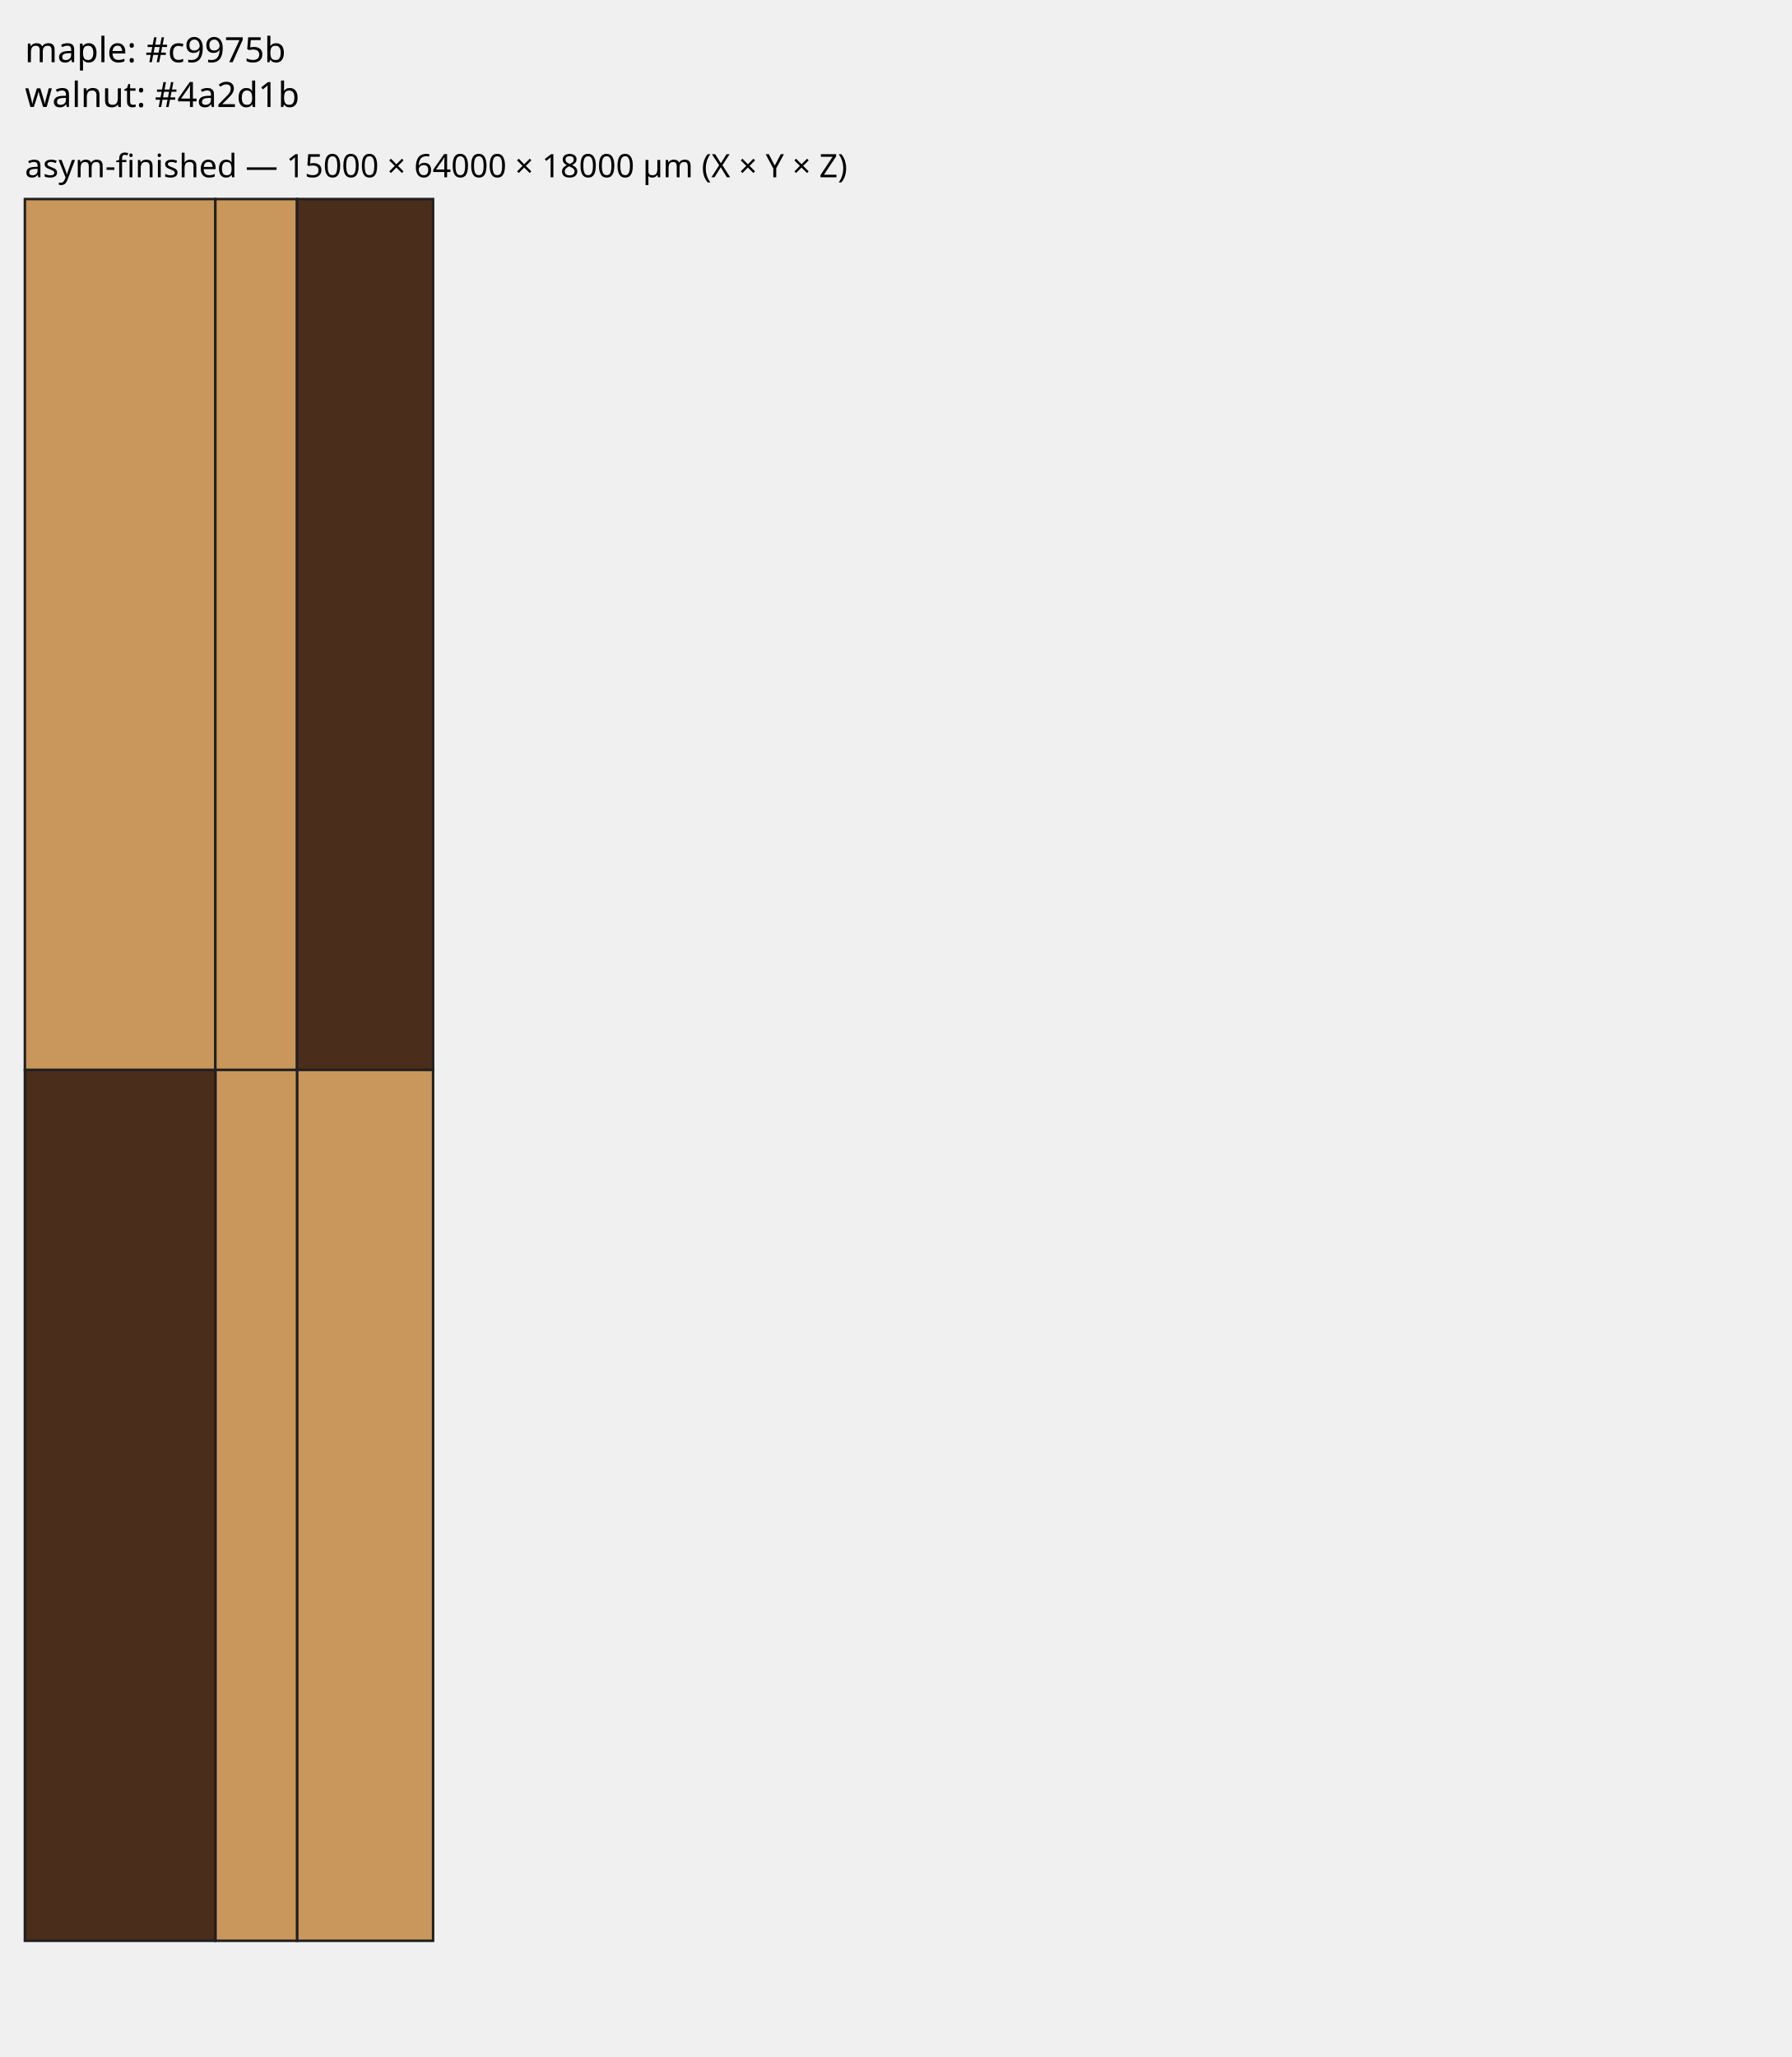
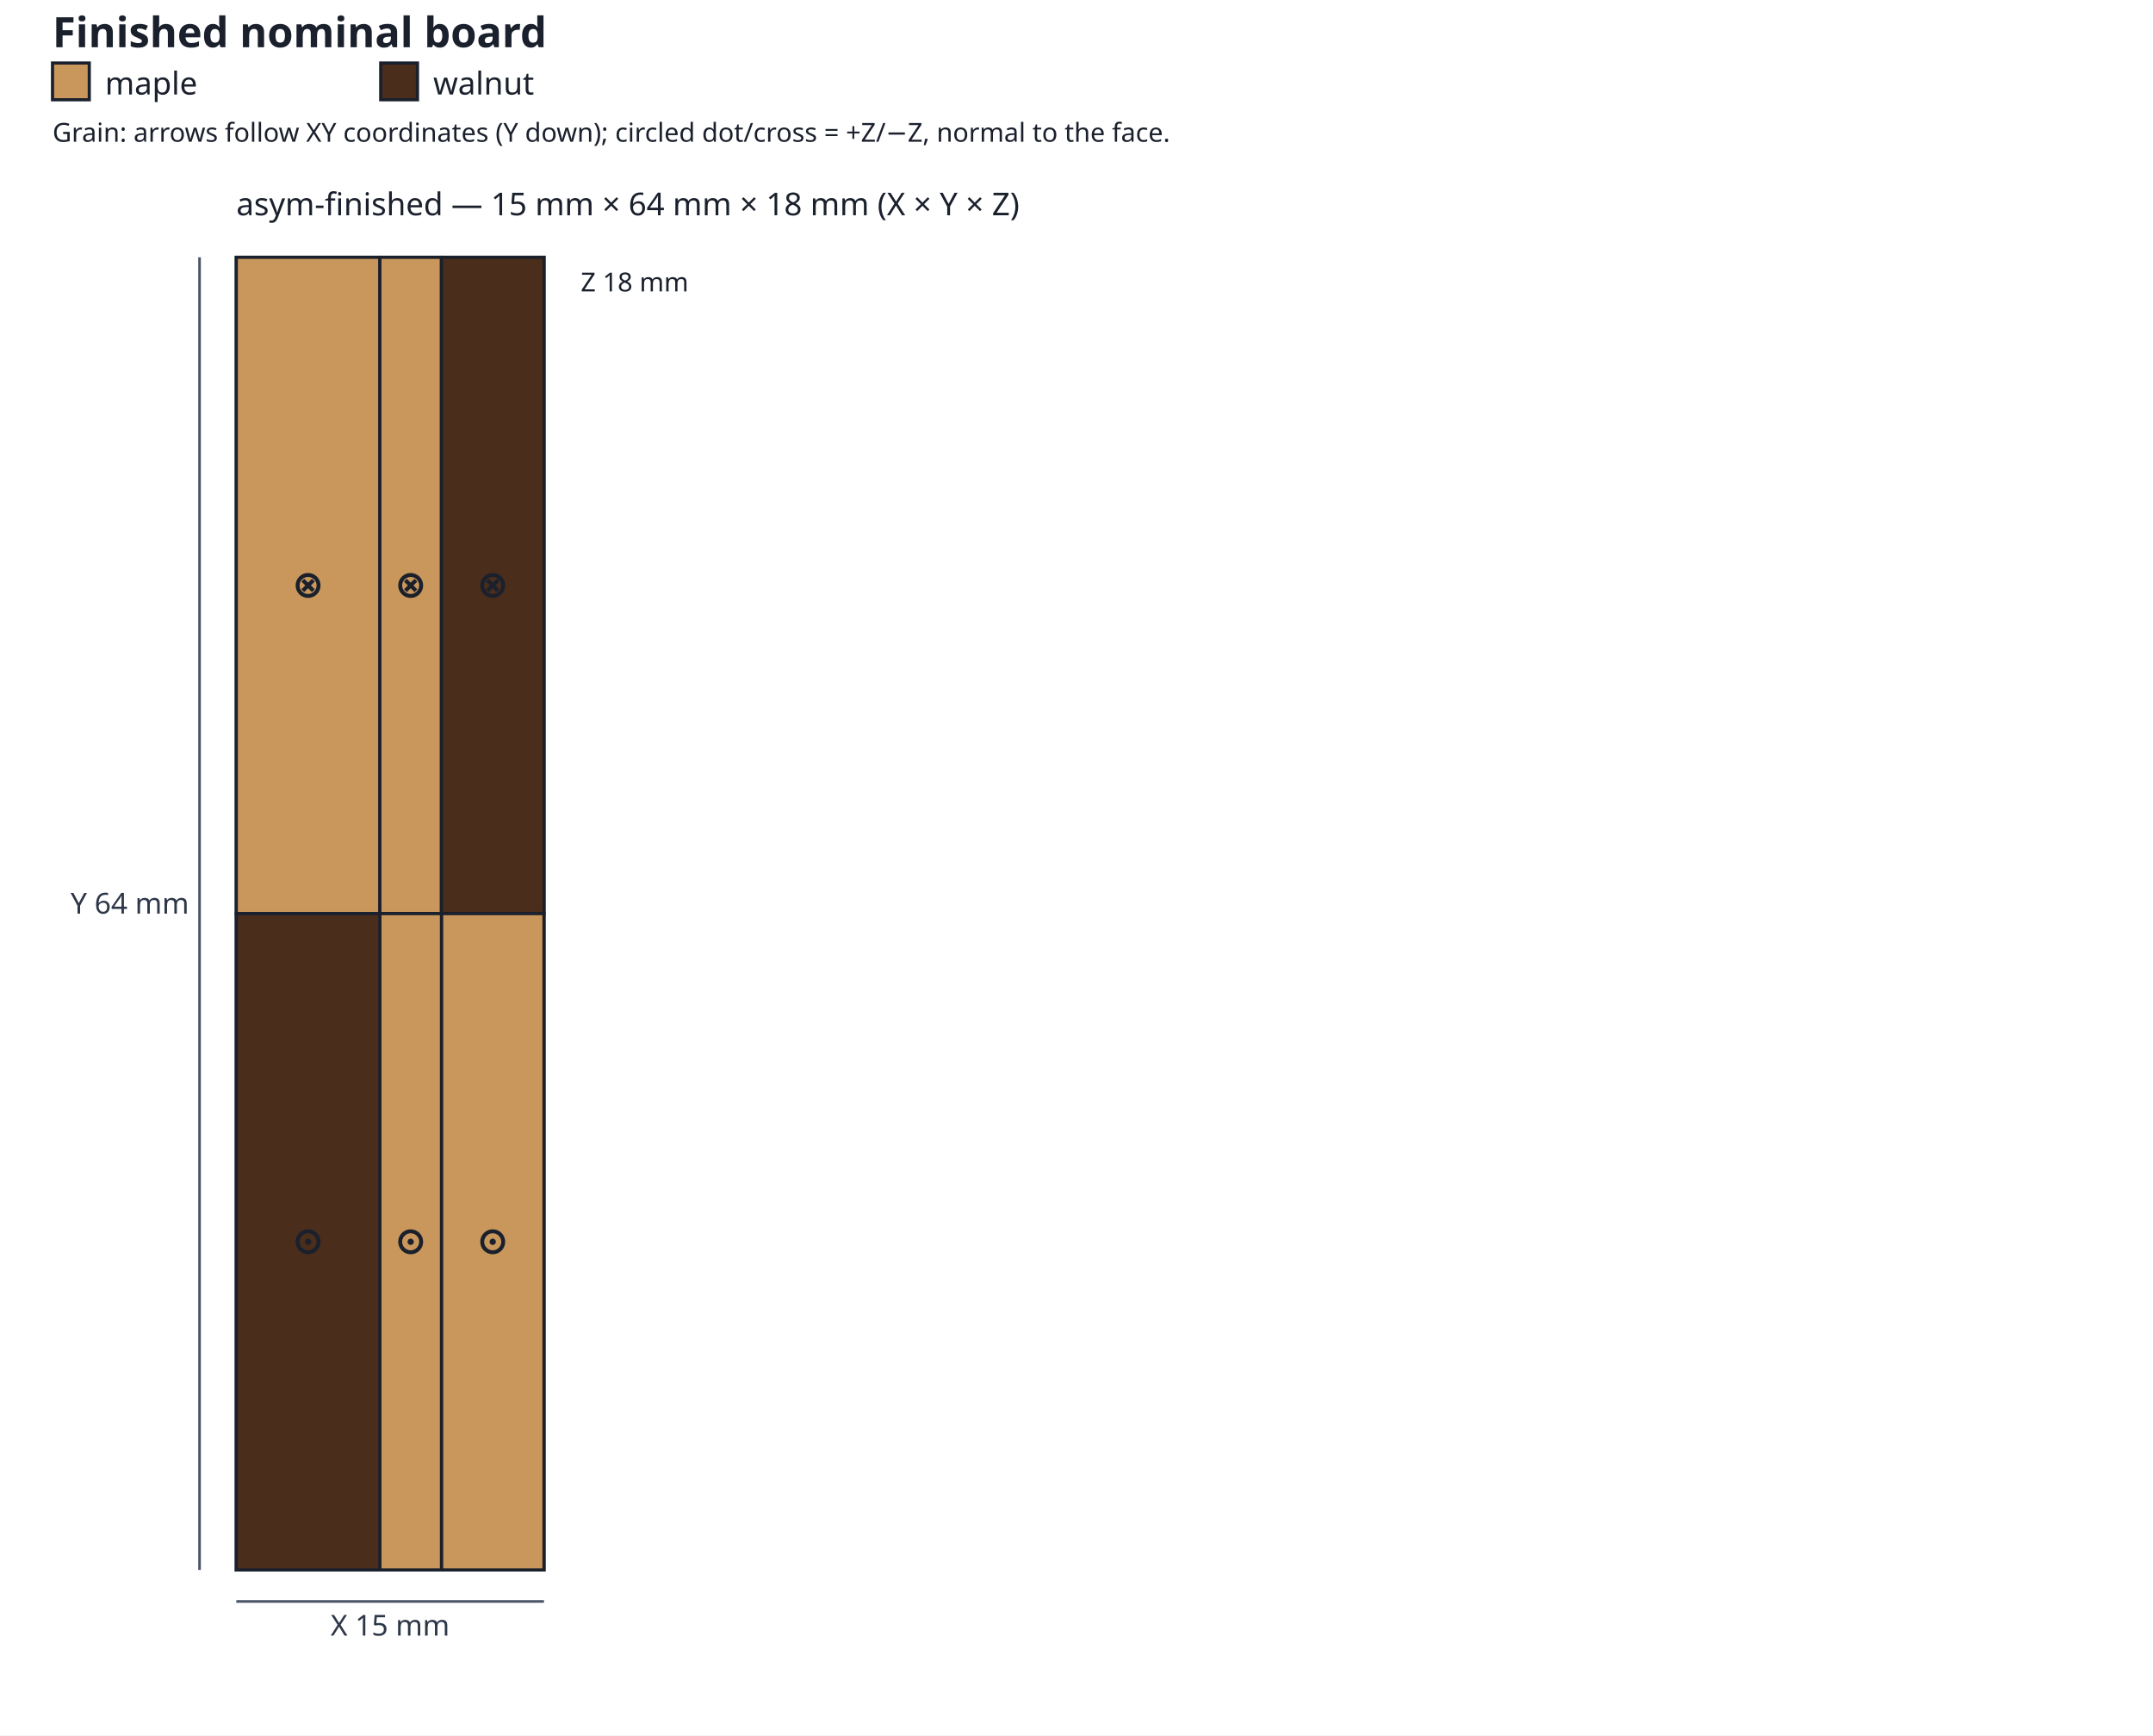
- <svg xmlns="http://www.w3.org/2000/svg" viewBox="0 0 720.0 826.7" role="img" aria-label="Finished nominal board; regions and grain derive from replay">
-   <g font-family="sans-serif" font-size="14">
-     <text x="10" y="25">maple: #c9975b</text>
-     <text x="10" y="43">walnut: #4a2d1b</text>
+ <svg xmlns="http://www.w3.org/2000/svg" viewBox="0 0 820.0 661.0" role="img" aria-labelledby="svg-title svg-description">
+   <defs>
+     <marker id="arrow" viewBox="0 0 10 10" refX="8" refY="5" markerWidth="5" markerHeight="5" orient="auto-start-reverse">
+       <path d="M 0 0 L 10 5 L 0 10 z" fill="#1a202c" />
+     </marker>
+   </defs>
+   <style>
+     text { font-family: sans-serif; fill: #1a202c; } .heading { font-size: 16px; font-weight: 700; } .label { font-size: 12px; } .small { font-size: 10px; }
+     .outline { stroke: #1a202c; stroke-width: 1.2; vector-effect: non-scaling-stroke; } .grain { stroke: #1a202c; stroke-width: 1.5; vector-effect: non-scaling-stroke; }
+     .dimension { stroke: #4a5568; stroke-width: 1; vector-effect: non-scaling-stroke; } .dim-label { font-size: 11px; fill: #2d3748; }
+   </style>
+   <rect width="100%" height="100%" fill="white" />
+   <text class="heading" x="20" y="18">Finished nominal board</text>
+   <rect class="outline" x="20" y="24" width="14" height="14" fill="#c9975b" />
+   <text class="label" x="40" y="36">maple</text>
+   <rect class="outline" x="145" y="24" width="14" height="14" fill="#4a2d1b" />
+   <text class="label" x="165" y="36">walnut</text>
+   <text class="small" x="20" y="54">Grain: arrows follow XY coordinates (Y down); circled dot/cross = +Z/−Z, normal to the face.</text>
+   <text class="label" x="90.00" y="82.00">asym-finished — 15 mm × 64 mm × 18 mm (X × Y × Z)</text>
+   <rect class="outline" x="90.00" y="98.00" width="117.19" height="500.00" fill="#f7fafc" />
+   <rect class="outline" x="90.00" y="98.00" width="54.69" height="250.00" fill="#c9975b" />
+   <g>
+     <circle class="grain" cx="117.34" cy="223.00" r="4" fill="none" />
+     <path d="M 115.34 221.00 l 4 4 m -4 0 l 4 -4" class="grain" />
  </g>
-   <g transform="translate(10 80)" font-family="sans-serif" font-size="13">
-     <text x="0" y="-8.750">asym-finished — 15000 × 64000 × 18000 µm (X × Y × Z)</text>
-     <rect x="0.000" y="0.000" width="76.562" height="350.000" fill="#c9975b" stroke="#202020" stroke-width="1" />
-     <rect x="76.562" y="0.000" width="32.812" height="350.000" fill="#c9975b" stroke="#202020" stroke-width="1" />
-     <rect x="109.375" y="0.000" width="54.688" height="350.000" fill="#4a2d1b" stroke="#202020" stroke-width="1" />
-     <rect x="109.375" y="350.000" width="54.688" height="350.000" fill="#c9975b" stroke="#202020" stroke-width="1" />
-     <rect x="76.562" y="350.000" width="32.812" height="350.000" fill="#c9975b" stroke="#202020" stroke-width="1" />
-     <rect x="0.000" y="350.000" width="76.562" height="350.000" fill="#4a2d1b" stroke="#202020" stroke-width="1" />
+   <rect class="outline" x="144.69" y="98.00" width="23.44" height="250.00" fill="#c9975b" />
+   <g>
+     <circle class="grain" cx="156.41" cy="223.00" r="4" fill="none" />
+     <path d="M 154.41 221.00 l 4 4 m -4 0 l 4 -4" class="grain" />
  </g>
+   <rect class="outline" x="168.12" y="98.00" width="39.06" height="250.00" fill="#4a2d1b" />
+   <g>
+     <circle class="grain" cx="187.66" cy="223.00" r="4" fill="none" />
+     <path d="M 185.66 221.00 l 4 4 m -4 0 l 4 -4" class="grain" />
+   </g>
+   <rect class="outline" x="168.12" y="348.00" width="39.06" height="250.00" fill="#c9975b" />
+   <g>
+     <circle class="grain" cx="187.66" cy="473.00" r="4" fill="none" />
+     <circle cx="187.66" cy="473.00" r="1.2" fill="#1a202c" />
+   </g>
+   <rect class="outline" x="144.69" y="348.00" width="23.44" height="250.00" fill="#c9975b" />
+   <g>
+     <circle class="grain" cx="156.41" cy="473.00" r="4" fill="none" />
+     <circle cx="156.41" cy="473.00" r="1.2" fill="#1a202c" />
+   </g>
+   <rect class="outline" x="90.00" y="348.00" width="54.69" height="250.00" fill="#4a2d1b" />
+   <g>
+     <circle class="grain" cx="117.34" cy="473.00" r="4" fill="none" />
+     <circle cx="117.34" cy="473.00" r="1.2" fill="#1a202c" />
+   </g>
+   <line class="dimension" x1="90.00" y1="610.00" x2="207.19" y2="610.00" />
+   <text class="dim-label" text-anchor="middle" x="148.59" y="623.00">X 15 mm</text>
+   <line class="dimension" x1="76.00" y1="98.00" x2="76.00" y2="598.00" />
+   <text class="dim-label" text-anchor="end" x="72.00" y="348.00">Y 64 mm</text>
+   <text class="small" x="221.19" y="111.00">Z 18 mm</text>
</svg>
